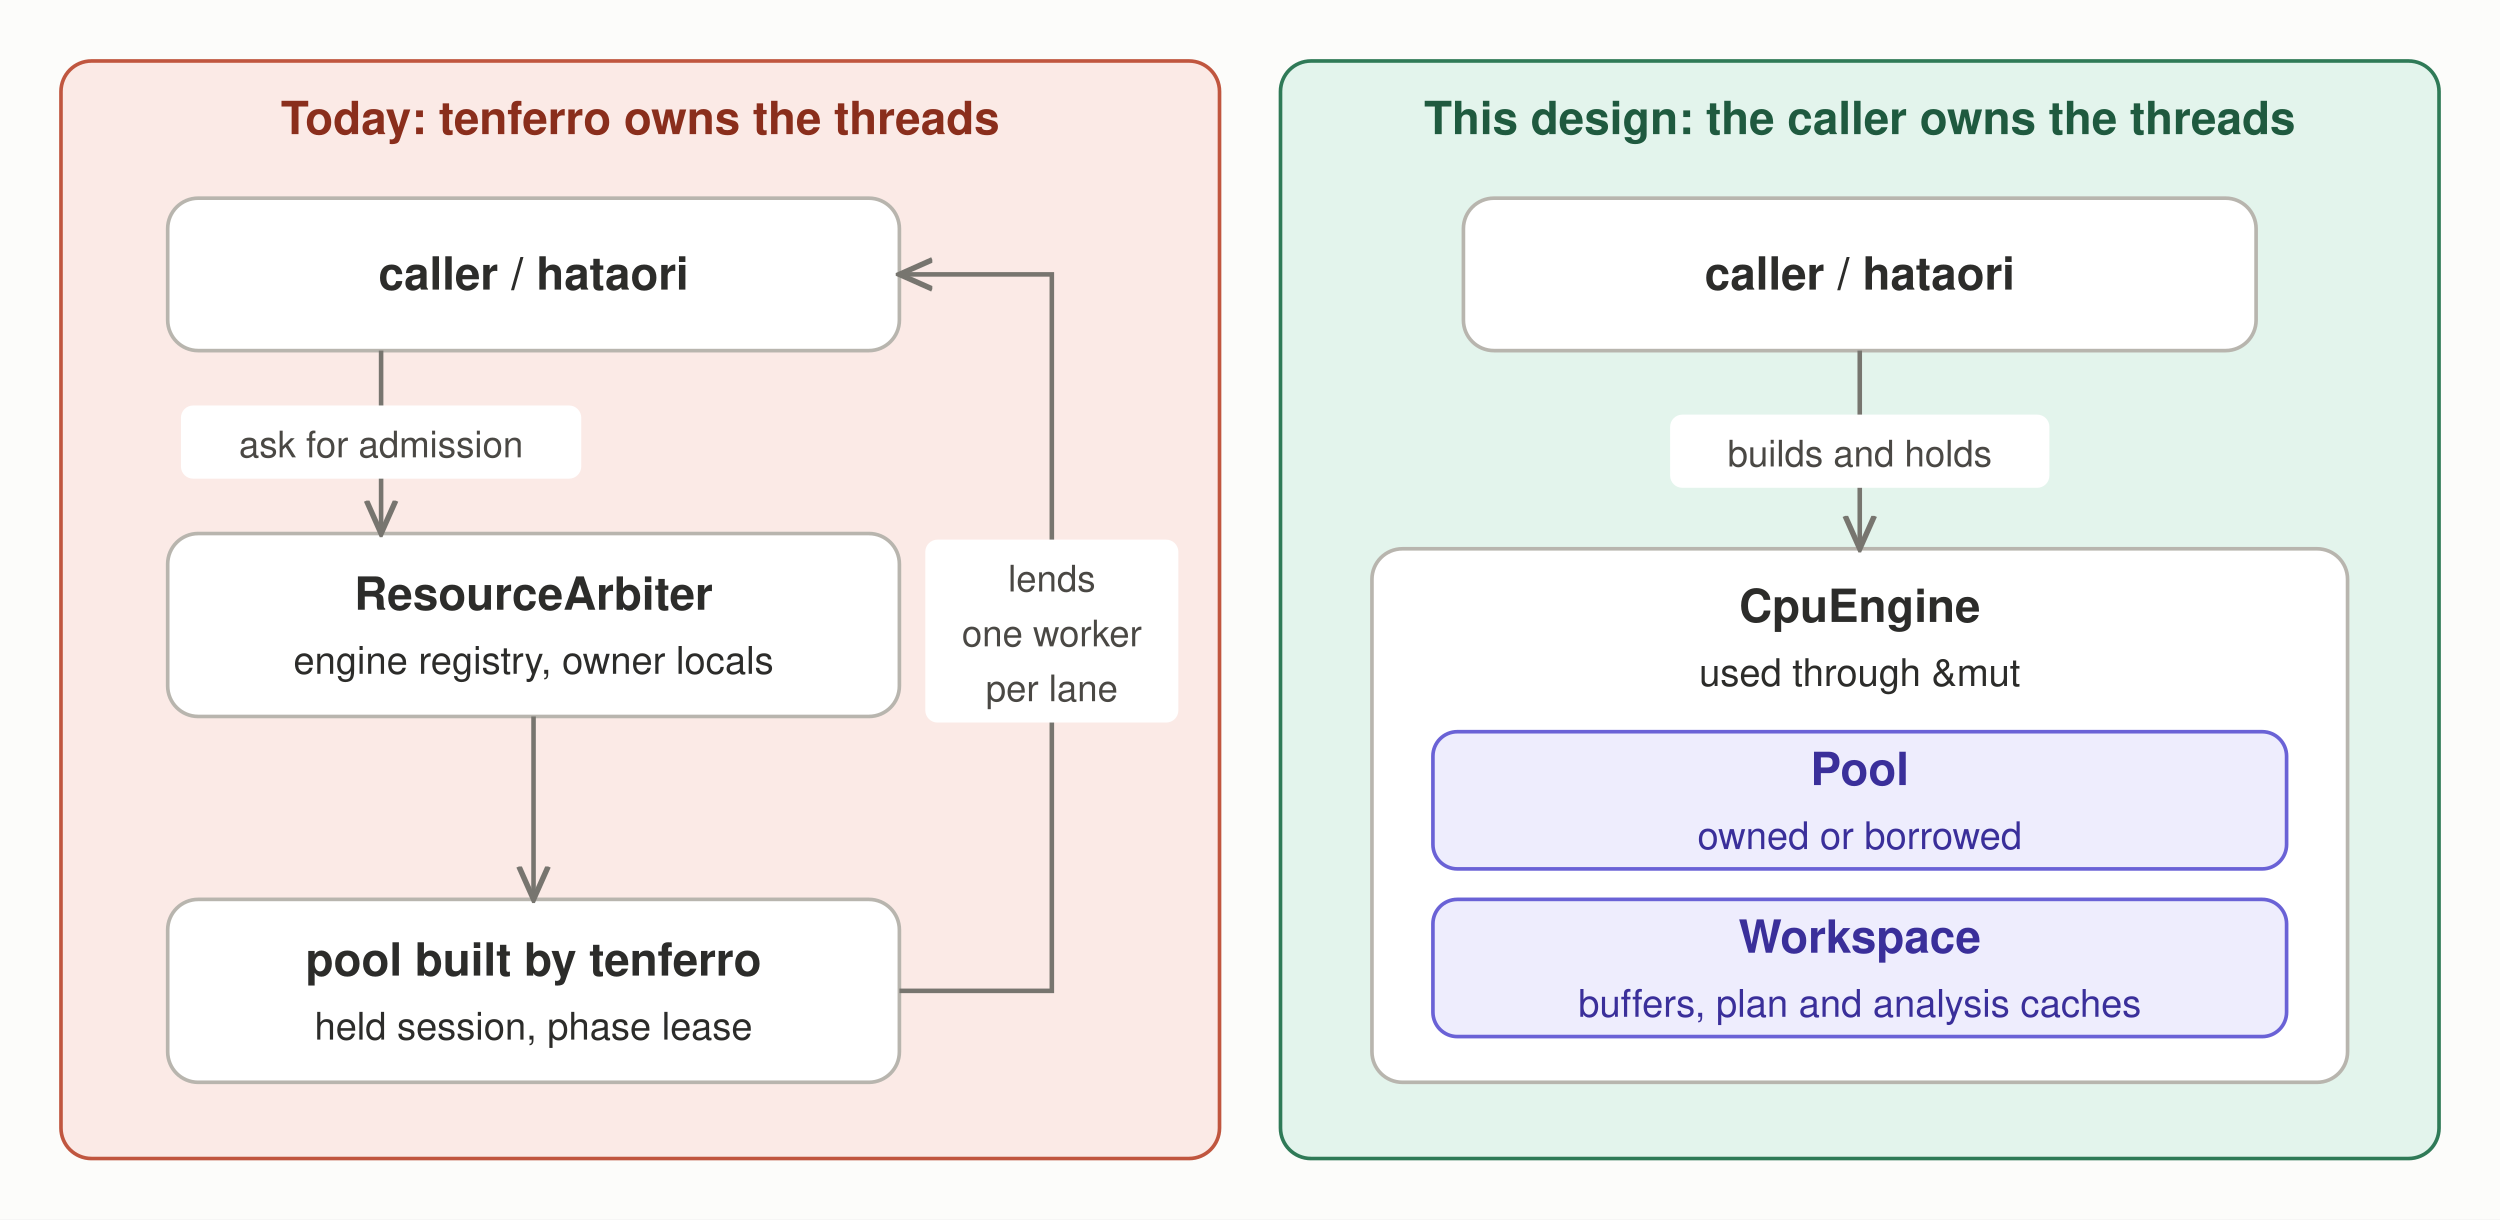
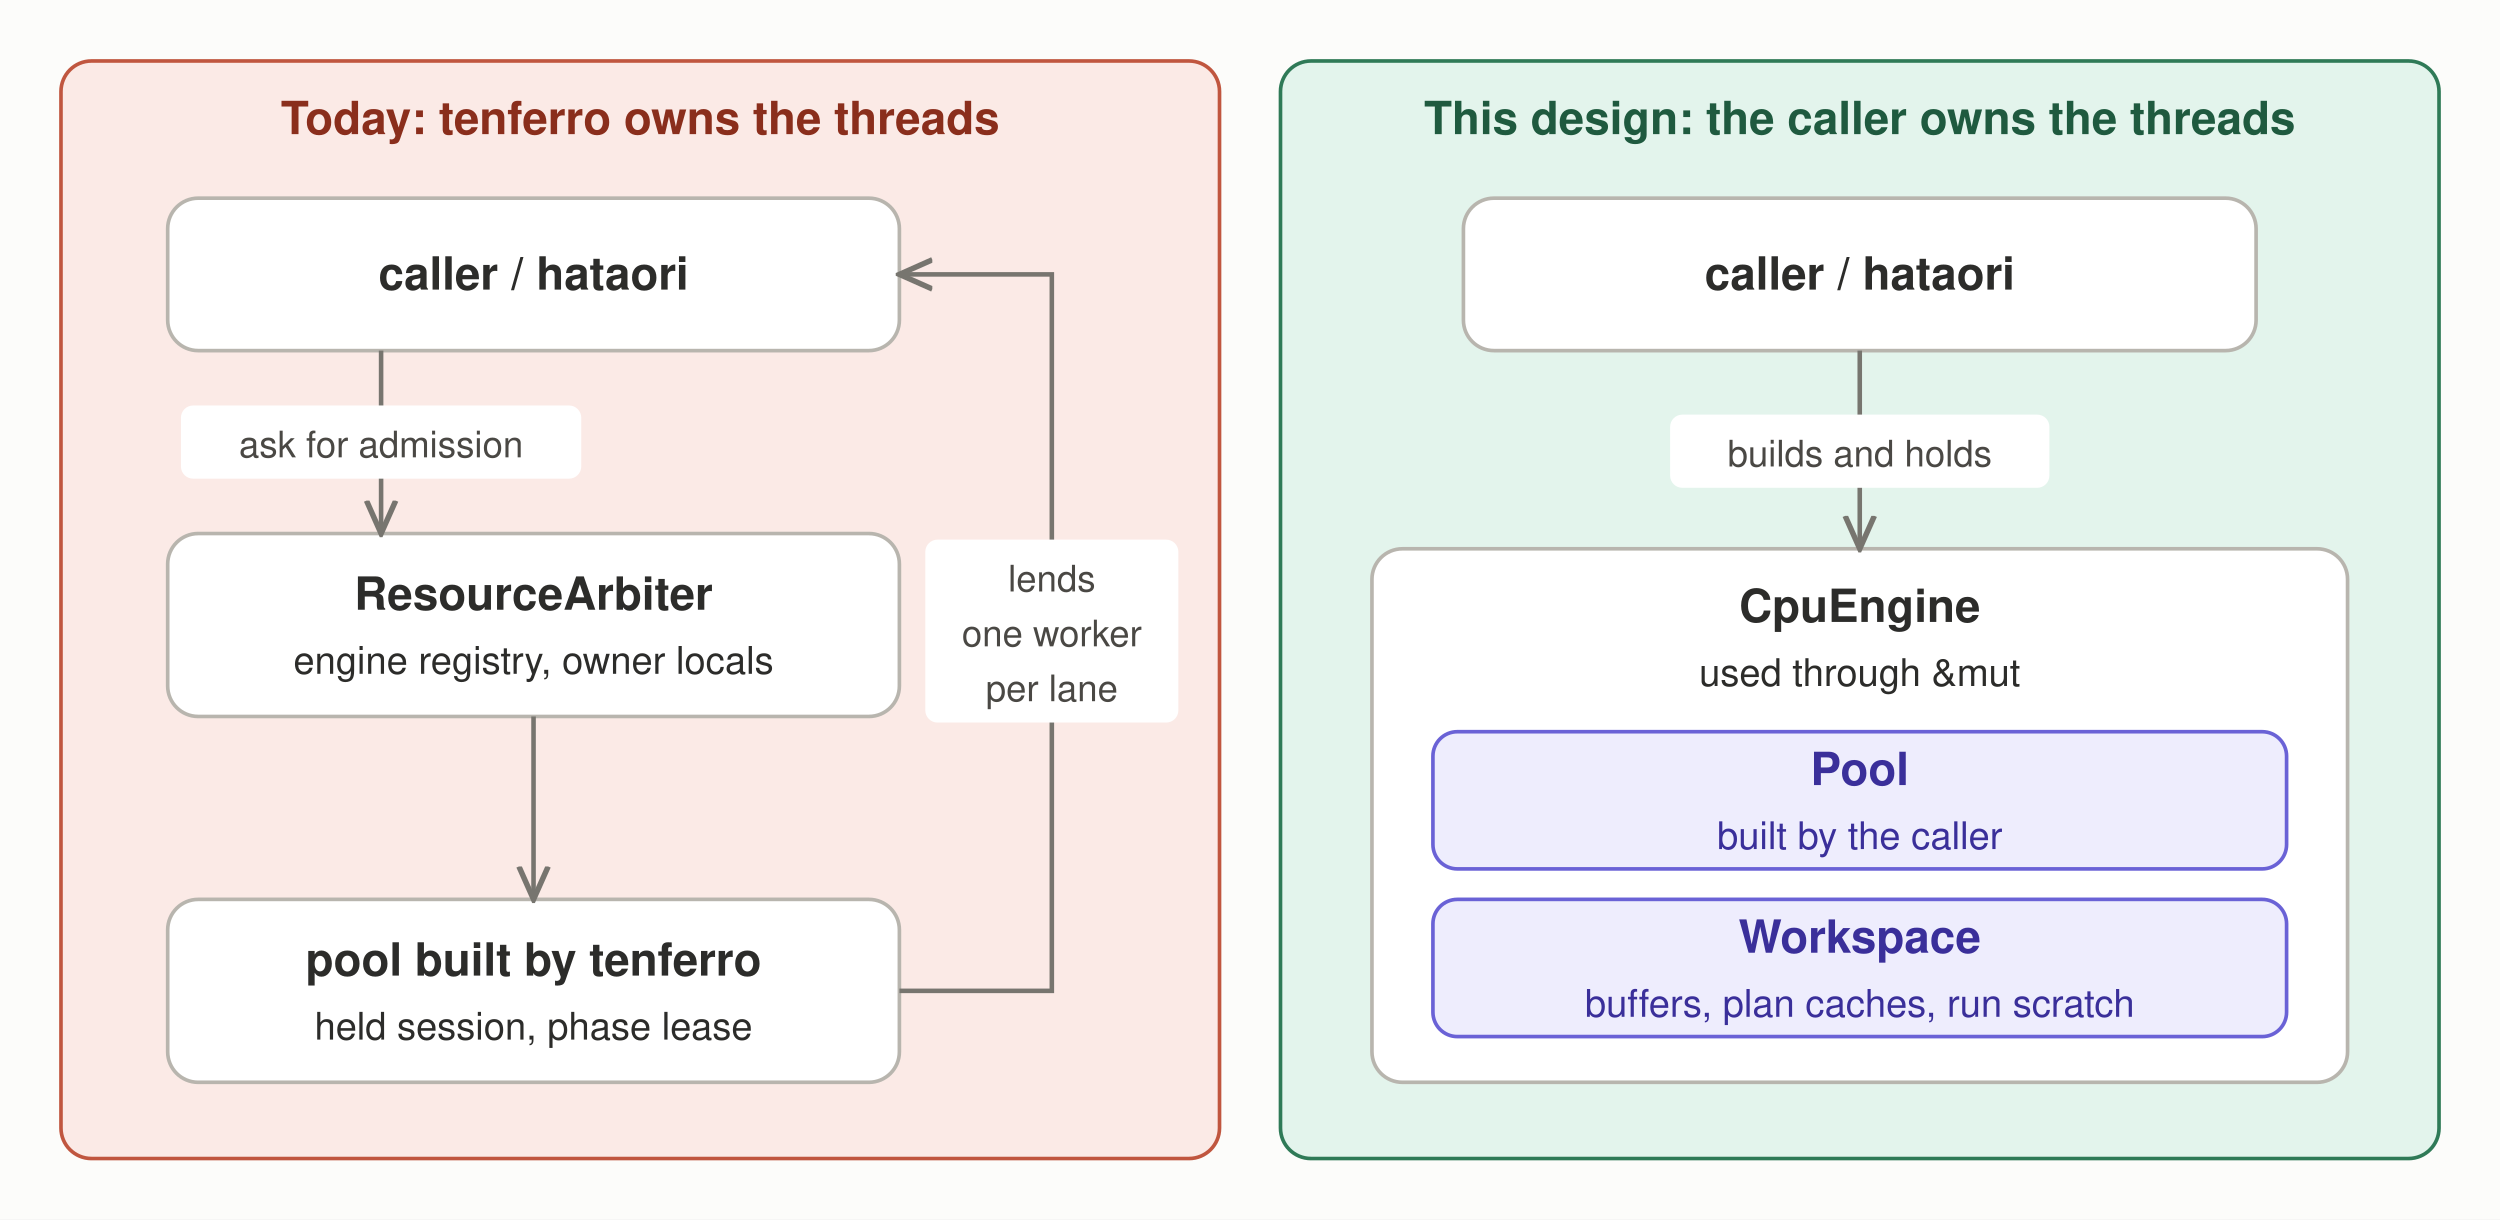
<svg xmlns="http://www.w3.org/2000/svg" width="820" height="400" viewBox="0 0 820 400">
  <defs>
    <marker id="head" viewBox="0 0 10 10" refX="9" refY="5" markerWidth="8" markerHeight="8" orient="auto-start-reverse">
      <path d="M 0 1 L 9 5 L 0 9" fill="none" stroke="#77756F" stroke-width="1.5" />
    </marker>
  </defs>
  <rect width="820" height="400" fill="#FCFCFA" />
  <rect x="20" y="20" width="380" height="360" rx="10" fill="#FBEAE6" stroke="#C0563F" stroke-width="1.2" />
  <text x="210.0" y="44" font-family="-apple-system, BlinkMacSystemFont, 'Segoe UI', Helvetica, Arial, sans-serif" font-size="15" font-weight="600" fill="#8A2E1C" text-anchor="middle">Today: tenferro owns the threads</text>
  <rect x="55" y="65" width="240" height="50" rx="10" fill="#FFFFFF" stroke="#B8B5AE" stroke-width="1.2" />
  <text x="175.0" y="95.0" font-family="-apple-system, BlinkMacSystemFont, 'Segoe UI', Helvetica, Arial, sans-serif" font-size="15" font-weight="600" fill="#2C2C2A" text-anchor="middle">caller / hataori</text>
  <rect x="55" y="175" width="240" height="60" rx="10" fill="#FFFFFF" stroke="#B8B5AE" stroke-width="1.2" />
  <text x="175.0" y="200.0" font-family="-apple-system, BlinkMacSystemFont, 'Segoe UI', Helvetica, Arial, sans-serif" font-size="15" font-weight="600" fill="#2C2C2A" text-anchor="middle">ResourceArbiter</text>
  <text x="175.0" y="221.0" font-family="-apple-system, BlinkMacSystemFont, 'Segoe UI', Helvetica, Arial, sans-serif" font-size="12.5" font-weight="400" fill="#2C2C2A" text-anchor="middle">engine registry, owner locals</text>
  <rect x="55" y="295" width="240" height="60" rx="10" fill="#FFFFFF" stroke="#B8B5AE" stroke-width="1.2" />
  <text x="175.0" y="320.0" font-family="-apple-system, BlinkMacSystemFont, 'Segoe UI', Helvetica, Arial, sans-serif" font-size="15" font-weight="600" fill="#2C2C2A" text-anchor="middle">pool built by tenferro</text>
  <text x="175.0" y="341.0" font-family="-apple-system, BlinkMacSystemFont, 'Segoe UI', Helvetica, Arial, sans-serif" font-size="12.5" font-weight="400" fill="#2C2C2A" text-anchor="middle">held session, phase lease</text>
  <path d="M 125 115 L 125 175" fill="none" stroke="#77756F" stroke-width="1.5" marker-end="url(#head)" />
  <rect x="59.35" y="133.0" width="131.3" height="24" rx="4" fill="#FFFFFF" />
  <text x="125" y="150.0" font-family="-apple-system, BlinkMacSystemFont, 'Segoe UI', Helvetica, Arial, sans-serif" font-size="12" font-weight="400" fill="#4A4844" text-anchor="middle">ask for admission</text>
  <path d="M 175 235 L 175 295" fill="none" stroke="#77756F" stroke-width="1.5" marker-end="url(#head)" />
  <path d="M 295 325 L 345 325 L 345 90 L 295 90" fill="none" stroke="#77756F" stroke-width="1.5" marker-end="url(#head)" />
  <rect x="303.5" y="177.0" width="83.0" height="60" rx="4" fill="#FFFFFF" />
  <text x="345" y="194.0" font-family="-apple-system, BlinkMacSystemFont, 'Segoe UI', Helvetica, Arial, sans-serif" font-size="12" font-weight="400" fill="#4A4844" text-anchor="middle">lends</text>
  <text x="345" y="212.0" font-family="-apple-system, BlinkMacSystemFont, 'Segoe UI', Helvetica, Arial, sans-serif" font-size="12" font-weight="400" fill="#4A4844" text-anchor="middle">one worker</text>
  <text x="345" y="230.0" font-family="-apple-system, BlinkMacSystemFont, 'Segoe UI', Helvetica, Arial, sans-serif" font-size="12" font-weight="400" fill="#4A4844" text-anchor="middle">per lane</text>
  <rect x="420" y="20" width="380" height="360" rx="10" fill="#E3F4EC" stroke="#2F7A57" stroke-width="1.2" />
  <text x="610.0" y="44" font-family="-apple-system, BlinkMacSystemFont, 'Segoe UI', Helvetica, Arial, sans-serif" font-size="15" font-weight="600" fill="#1F5A3F" text-anchor="middle">This design: the caller owns the threads</text>
  <rect x="480" y="65" width="260" height="50" rx="10" fill="#FFFFFF" stroke="#B8B5AE" stroke-width="1.2" />
  <text x="610.0" y="95.0" font-family="-apple-system, BlinkMacSystemFont, 'Segoe UI', Helvetica, Arial, sans-serif" font-size="15" font-weight="600" fill="#2C2C2A" text-anchor="middle">caller / hataori</text>
  <rect x="450" y="180" width="320" height="175" rx="10" fill="#FFFFFF" stroke="#B8B5AE" stroke-width="1.2" />
  <text x="610.0" y="204" font-family="-apple-system, BlinkMacSystemFont, 'Segoe UI', Helvetica, Arial, sans-serif" font-size="15" font-weight="600" fill="#2C2C2A" text-anchor="middle">CpuEngine</text>
  <text x="610.0" y="225" font-family="-apple-system, BlinkMacSystemFont, 'Segoe UI', Helvetica, Arial, sans-serif" font-size="12.5" font-weight="400" fill="#2C2C2A" text-anchor="middle">used through &amp;mut</text>
  <rect x="470" y="240" width="280" height="45" rx="8" fill="#EEEDFD" stroke="#6A62D6" stroke-width="1.2" />
  <text x="610.0" y="257.5" font-family="-apple-system, BlinkMacSystemFont, 'Segoe UI', Helvetica, Arial, sans-serif" font-size="15" font-weight="600" fill="#3A2F9A" text-anchor="middle">Pool</text>
-   <text x="610.0" y="278.5" font-family="-apple-system, BlinkMacSystemFont, 'Segoe UI', Helvetica, Arial, sans-serif" font-size="12.5" font-weight="400" fill="#3A2F9A" text-anchor="middle">owned or borrowed</text>
+   <text x="610.0" y="278.5" font-family="-apple-system, BlinkMacSystemFont, 'Segoe UI', Helvetica, Arial, sans-serif" font-size="12.5" font-weight="400" fill="#3A2F9A" text-anchor="middle">built by the caller</text>
  <rect x="470" y="295" width="280" height="45" rx="8" fill="#EEEDFD" stroke="#6A62D6" stroke-width="1.2" />
  <text x="610.0" y="312.5" font-family="-apple-system, BlinkMacSystemFont, 'Segoe UI', Helvetica, Arial, sans-serif" font-size="15" font-weight="600" fill="#3A2F9A" text-anchor="middle">Workspace</text>
-   <text x="610.0" y="333.5" font-family="-apple-system, BlinkMacSystemFont, 'Segoe UI', Helvetica, Arial, sans-serif" font-size="12.5" font-weight="400" fill="#3A2F9A" text-anchor="middle">buffers, plan and analysis caches</text>
+   <text x="610.0" y="333.5" font-family="-apple-system, BlinkMacSystemFont, 'Segoe UI', Helvetica, Arial, sans-serif" font-size="12.5" font-weight="400" fill="#3A2F9A" text-anchor="middle">buffers, plan caches, run scratch</text>
  <path d="M 610 115 L 610 180" fill="none" stroke="#77756F" stroke-width="1.5" marker-end="url(#head)" />
  <rect x="547.8" y="136.0" width="124.4" height="24" rx="4" fill="#FFFFFF" />
  <text x="610" y="153.0" font-family="-apple-system, BlinkMacSystemFont, 'Segoe UI', Helvetica, Arial, sans-serif" font-size="12" font-weight="400" fill="#4A4844" text-anchor="middle">builds and holds</text>
</svg>
